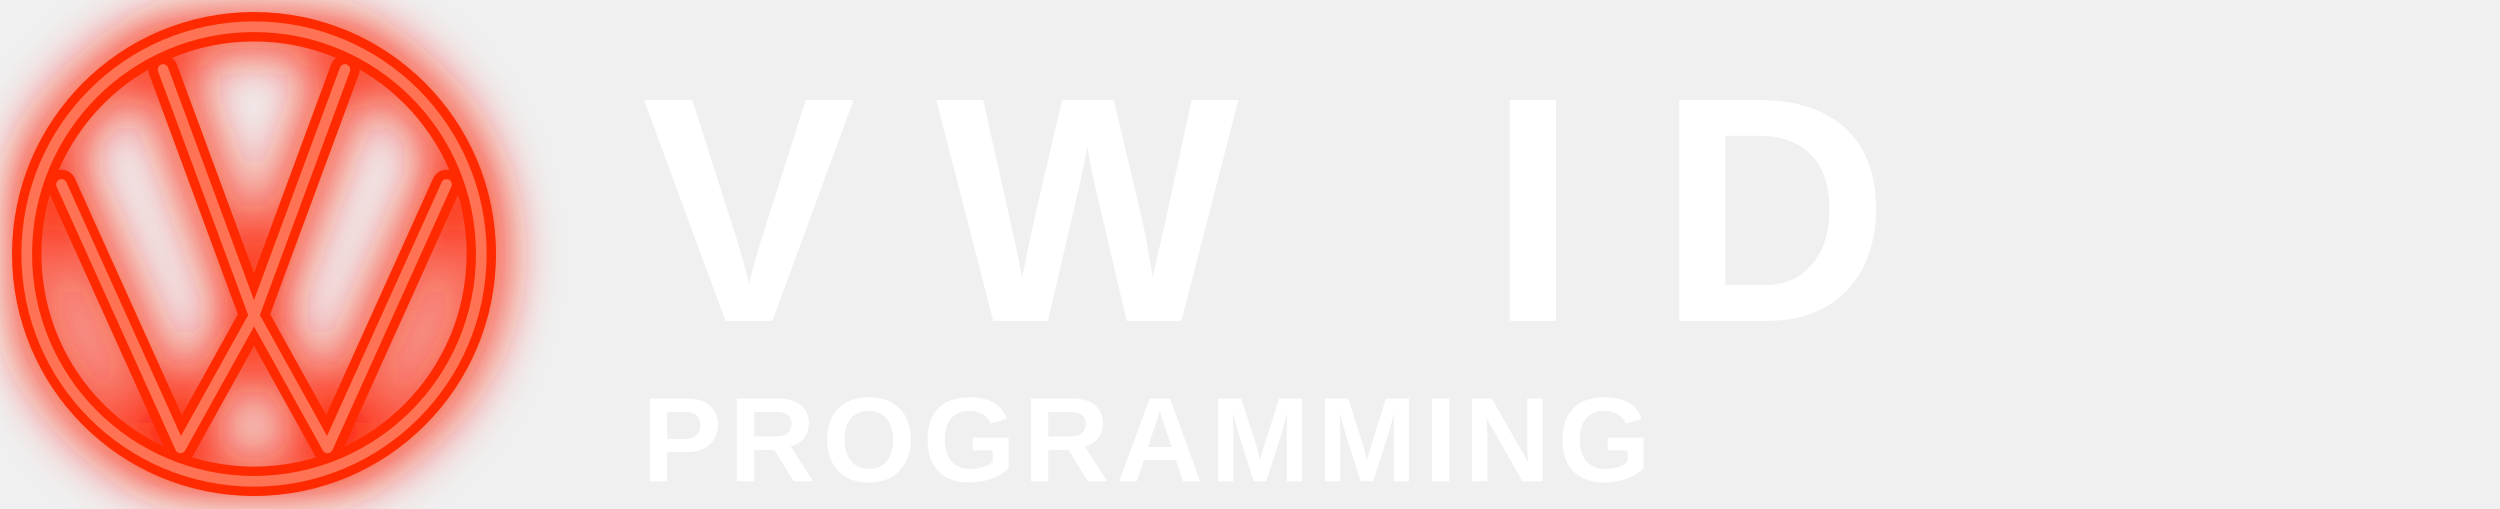
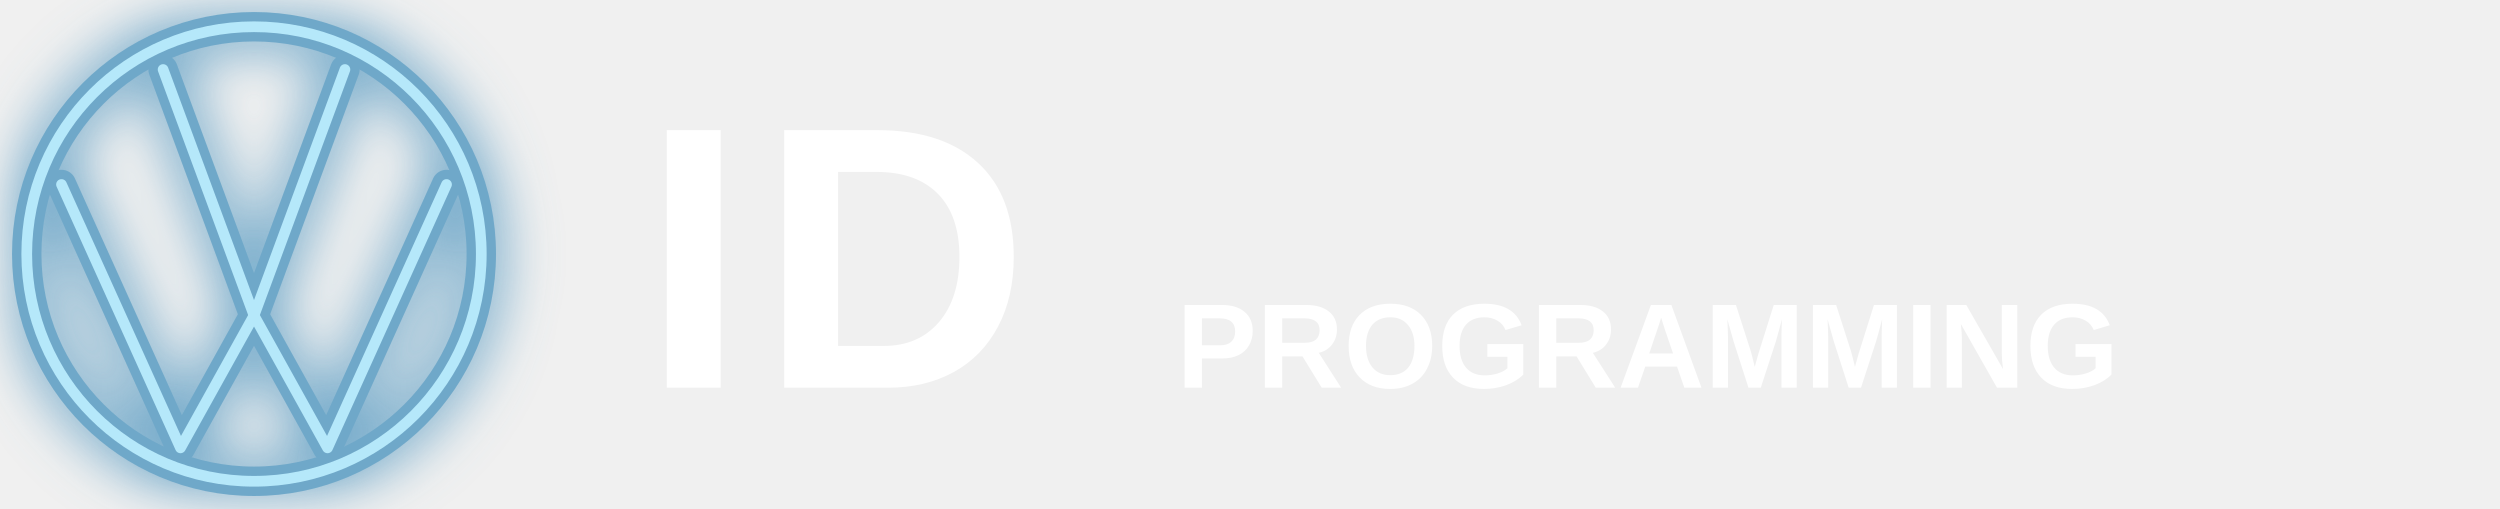
<svg xmlns="http://www.w3.org/2000/svg" xmlns:xlink="http://www.w3.org/1999/xlink" width="187" height="38" viewBox="0 0 187 38" fill="none">
  <defs>
    <g id="vw-emblem" fill="none" stroke-linecap="round" stroke-linejoin="round">
      <circle cx="19" cy="19" r="17" />
      <path d="M12.2 5.2 L19 23.6 L25.8 5.2" />
      <path d="M4.6 13.8 L13.5 33.5 L19 23.6 L24.5 33.5 L33.4 13.8" />
    </g>
    <filter id="halo" x="-60%" y="-60%" width="220%" height="220%">
      <feGaussianBlur stdDeviation="2" />
    </filter>
  </defs>
-   <use href="#vw-emblem" xlink:href="#vw-emblem" stroke="#ff1e00" stroke-width="3.2" filter="url(#halo)" />
-   <use href="#vw-emblem" xlink:href="#vw-emblem" stroke="#ff2a00" stroke-width="2.2" />
-   <use href="#vw-emblem" xlink:href="#vw-emblem" stroke="#ff7a5c" stroke-width="0.8" opacity="0.9" />
-   <text x="48" y="24" font-family="Arial, sans-serif" font-weight="900" font-size="24" fill="white" letter-spacing="6" textLength="124" lengthAdjust="spacingAndGlyphs">VW ID</text>
-   <text x="48" y="36" font-family="Arial, sans-serif" font-weight="900" font-size="9" fill="white" textLength="124.5" lengthAdjust="spacingAndGlyphs" style="letter-spacing: 0.5px;">PROGRAMMING</text>
+   <use href="#vw-emblem" xlink:href="#vw-emblem" stroke="#6FA8C9" stroke-width="3.2" filter="url(#halo)" />
+   <use href="#vw-emblem" xlink:href="#vw-emblem" stroke="#6FA8C9" stroke-width="2.2" />
+   <use href="#vw-emblem" xlink:href="#vw-emblem" stroke="#BDEFFF" stroke-width="0.8" opacity="0.9" />
+   <text x="48" y="29" font-family="Arial, Helvetica, sans-serif" font-weight="900" font-size="28" fill="#FFFFFF" letter-spacing="1">ID</text>
+   <text x="88" y="29" font-family="Arial, Helvetica, sans-serif" font-weight="900" font-size="9" fill="#FFFFFF" textLength="96" lengthAdjust="spacingAndGlyphs">PROGRAMMING</text>
</svg>
